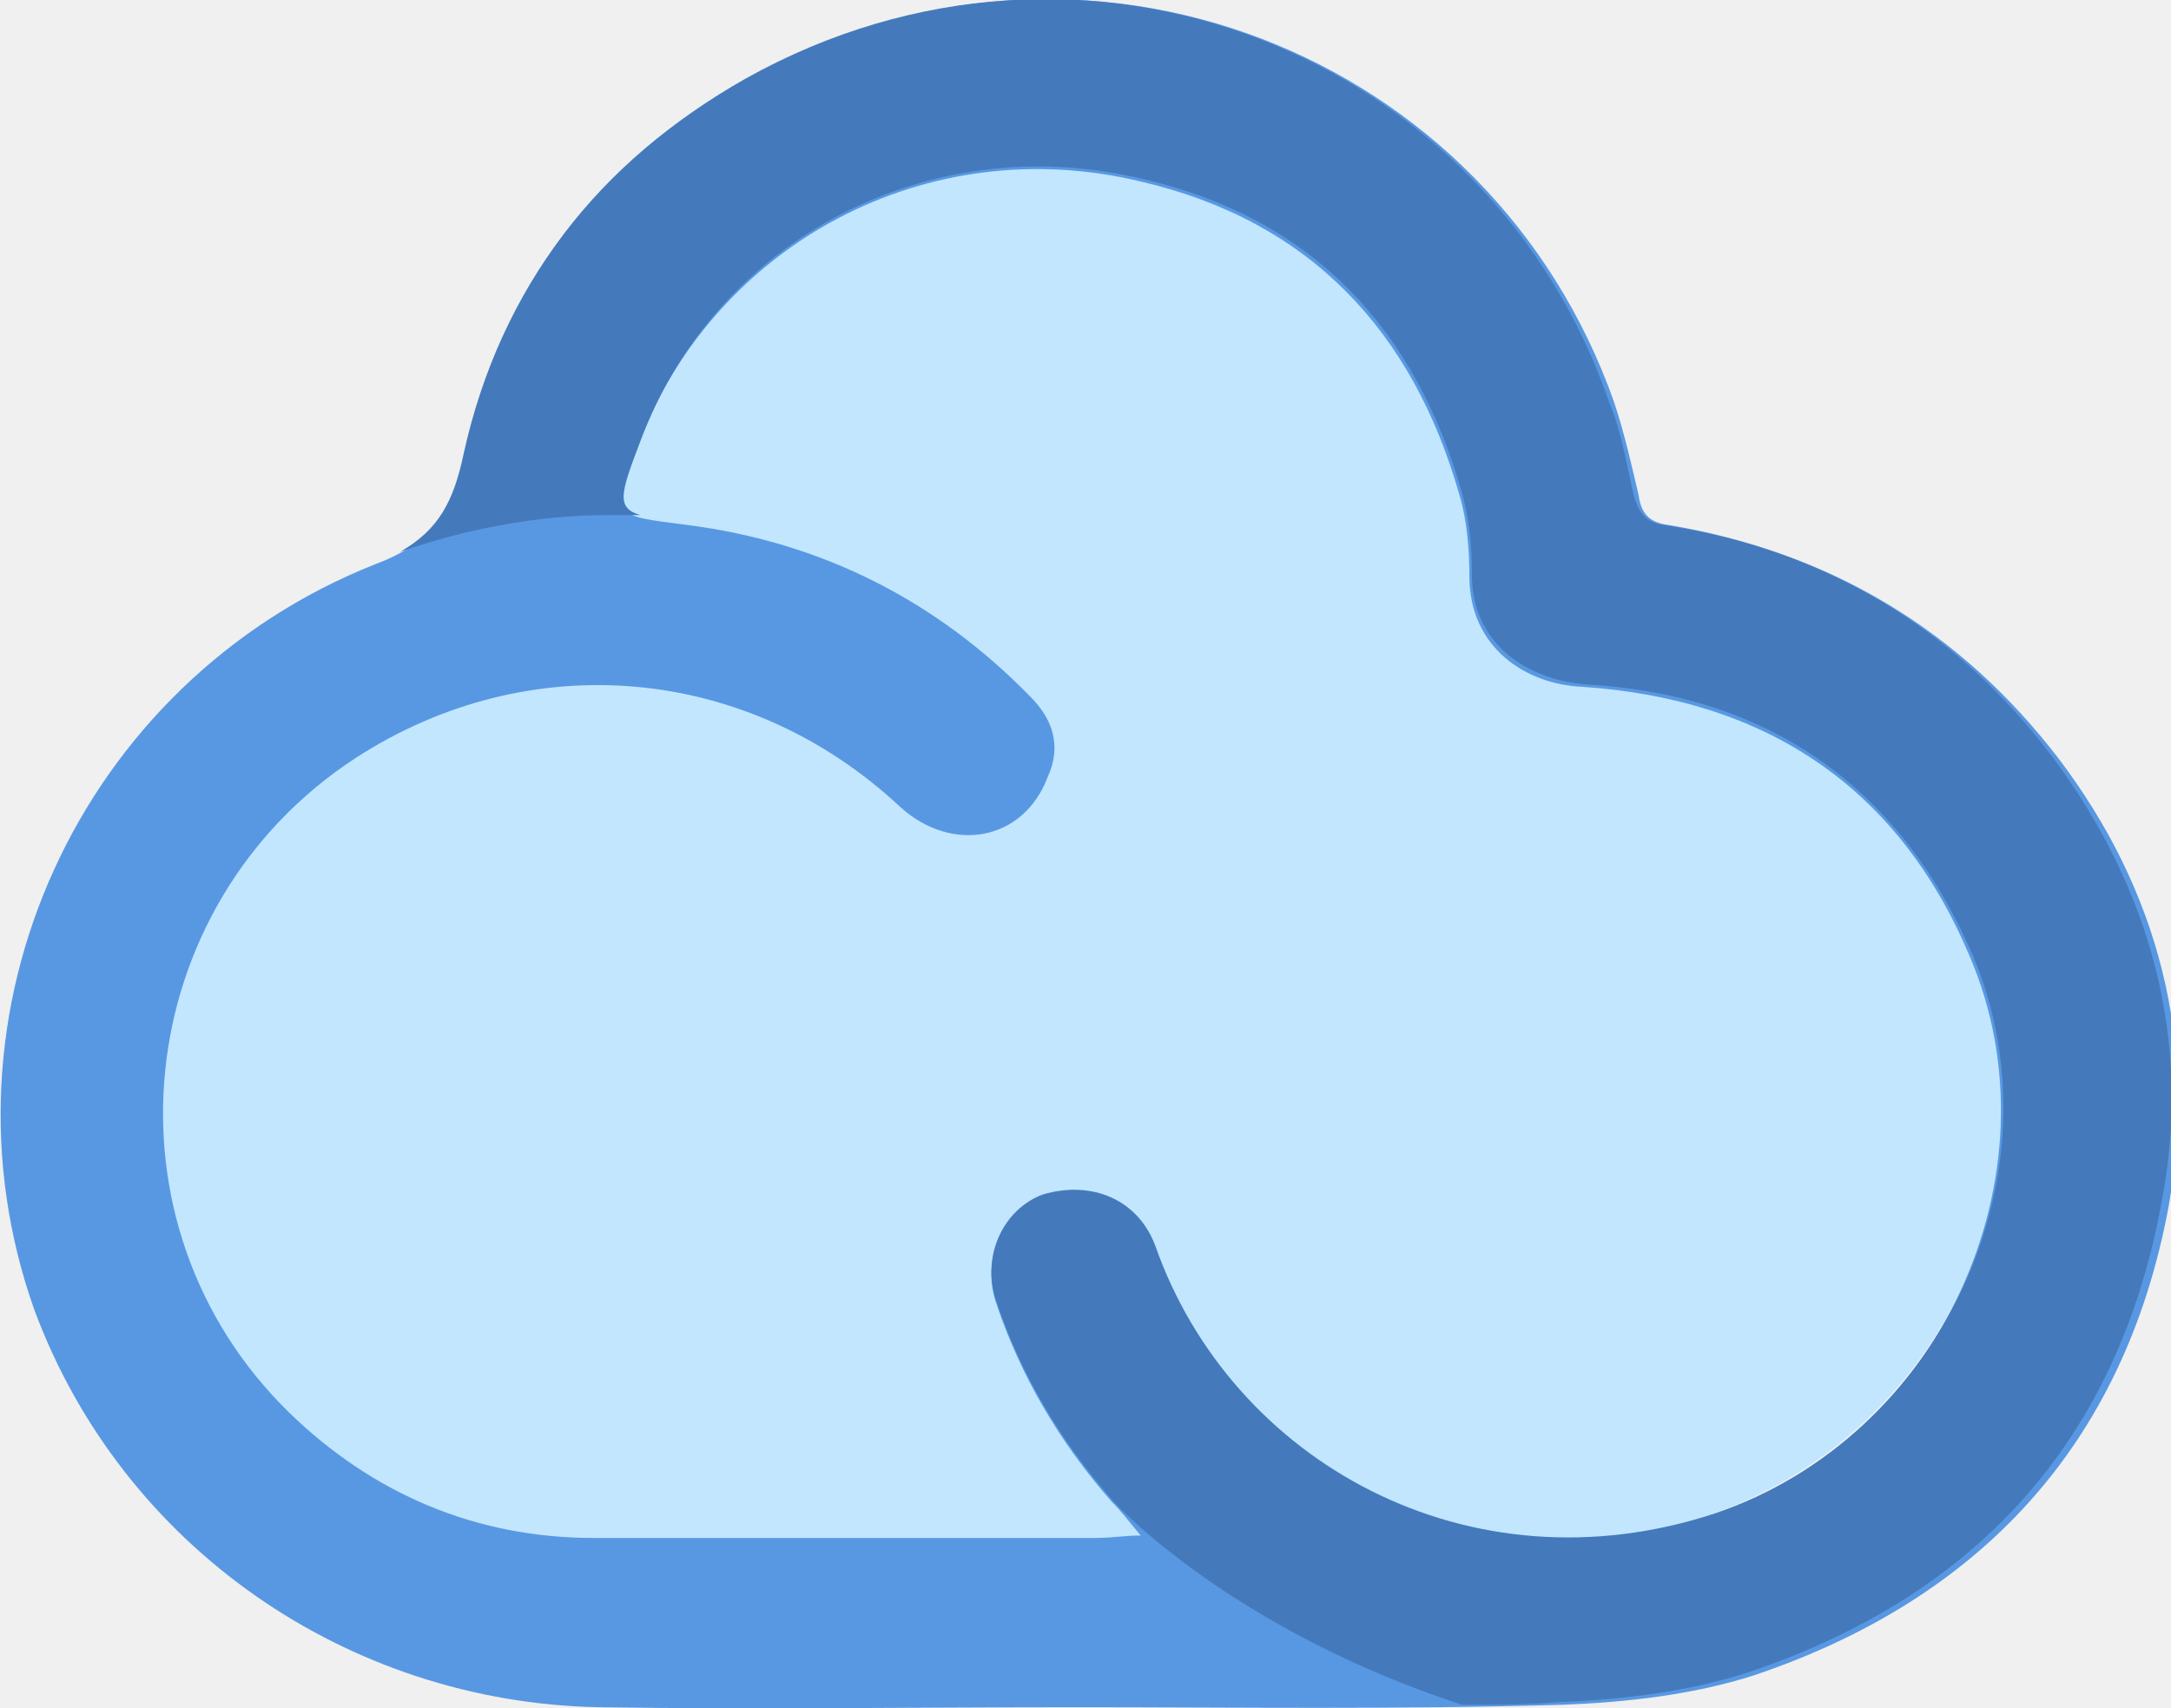
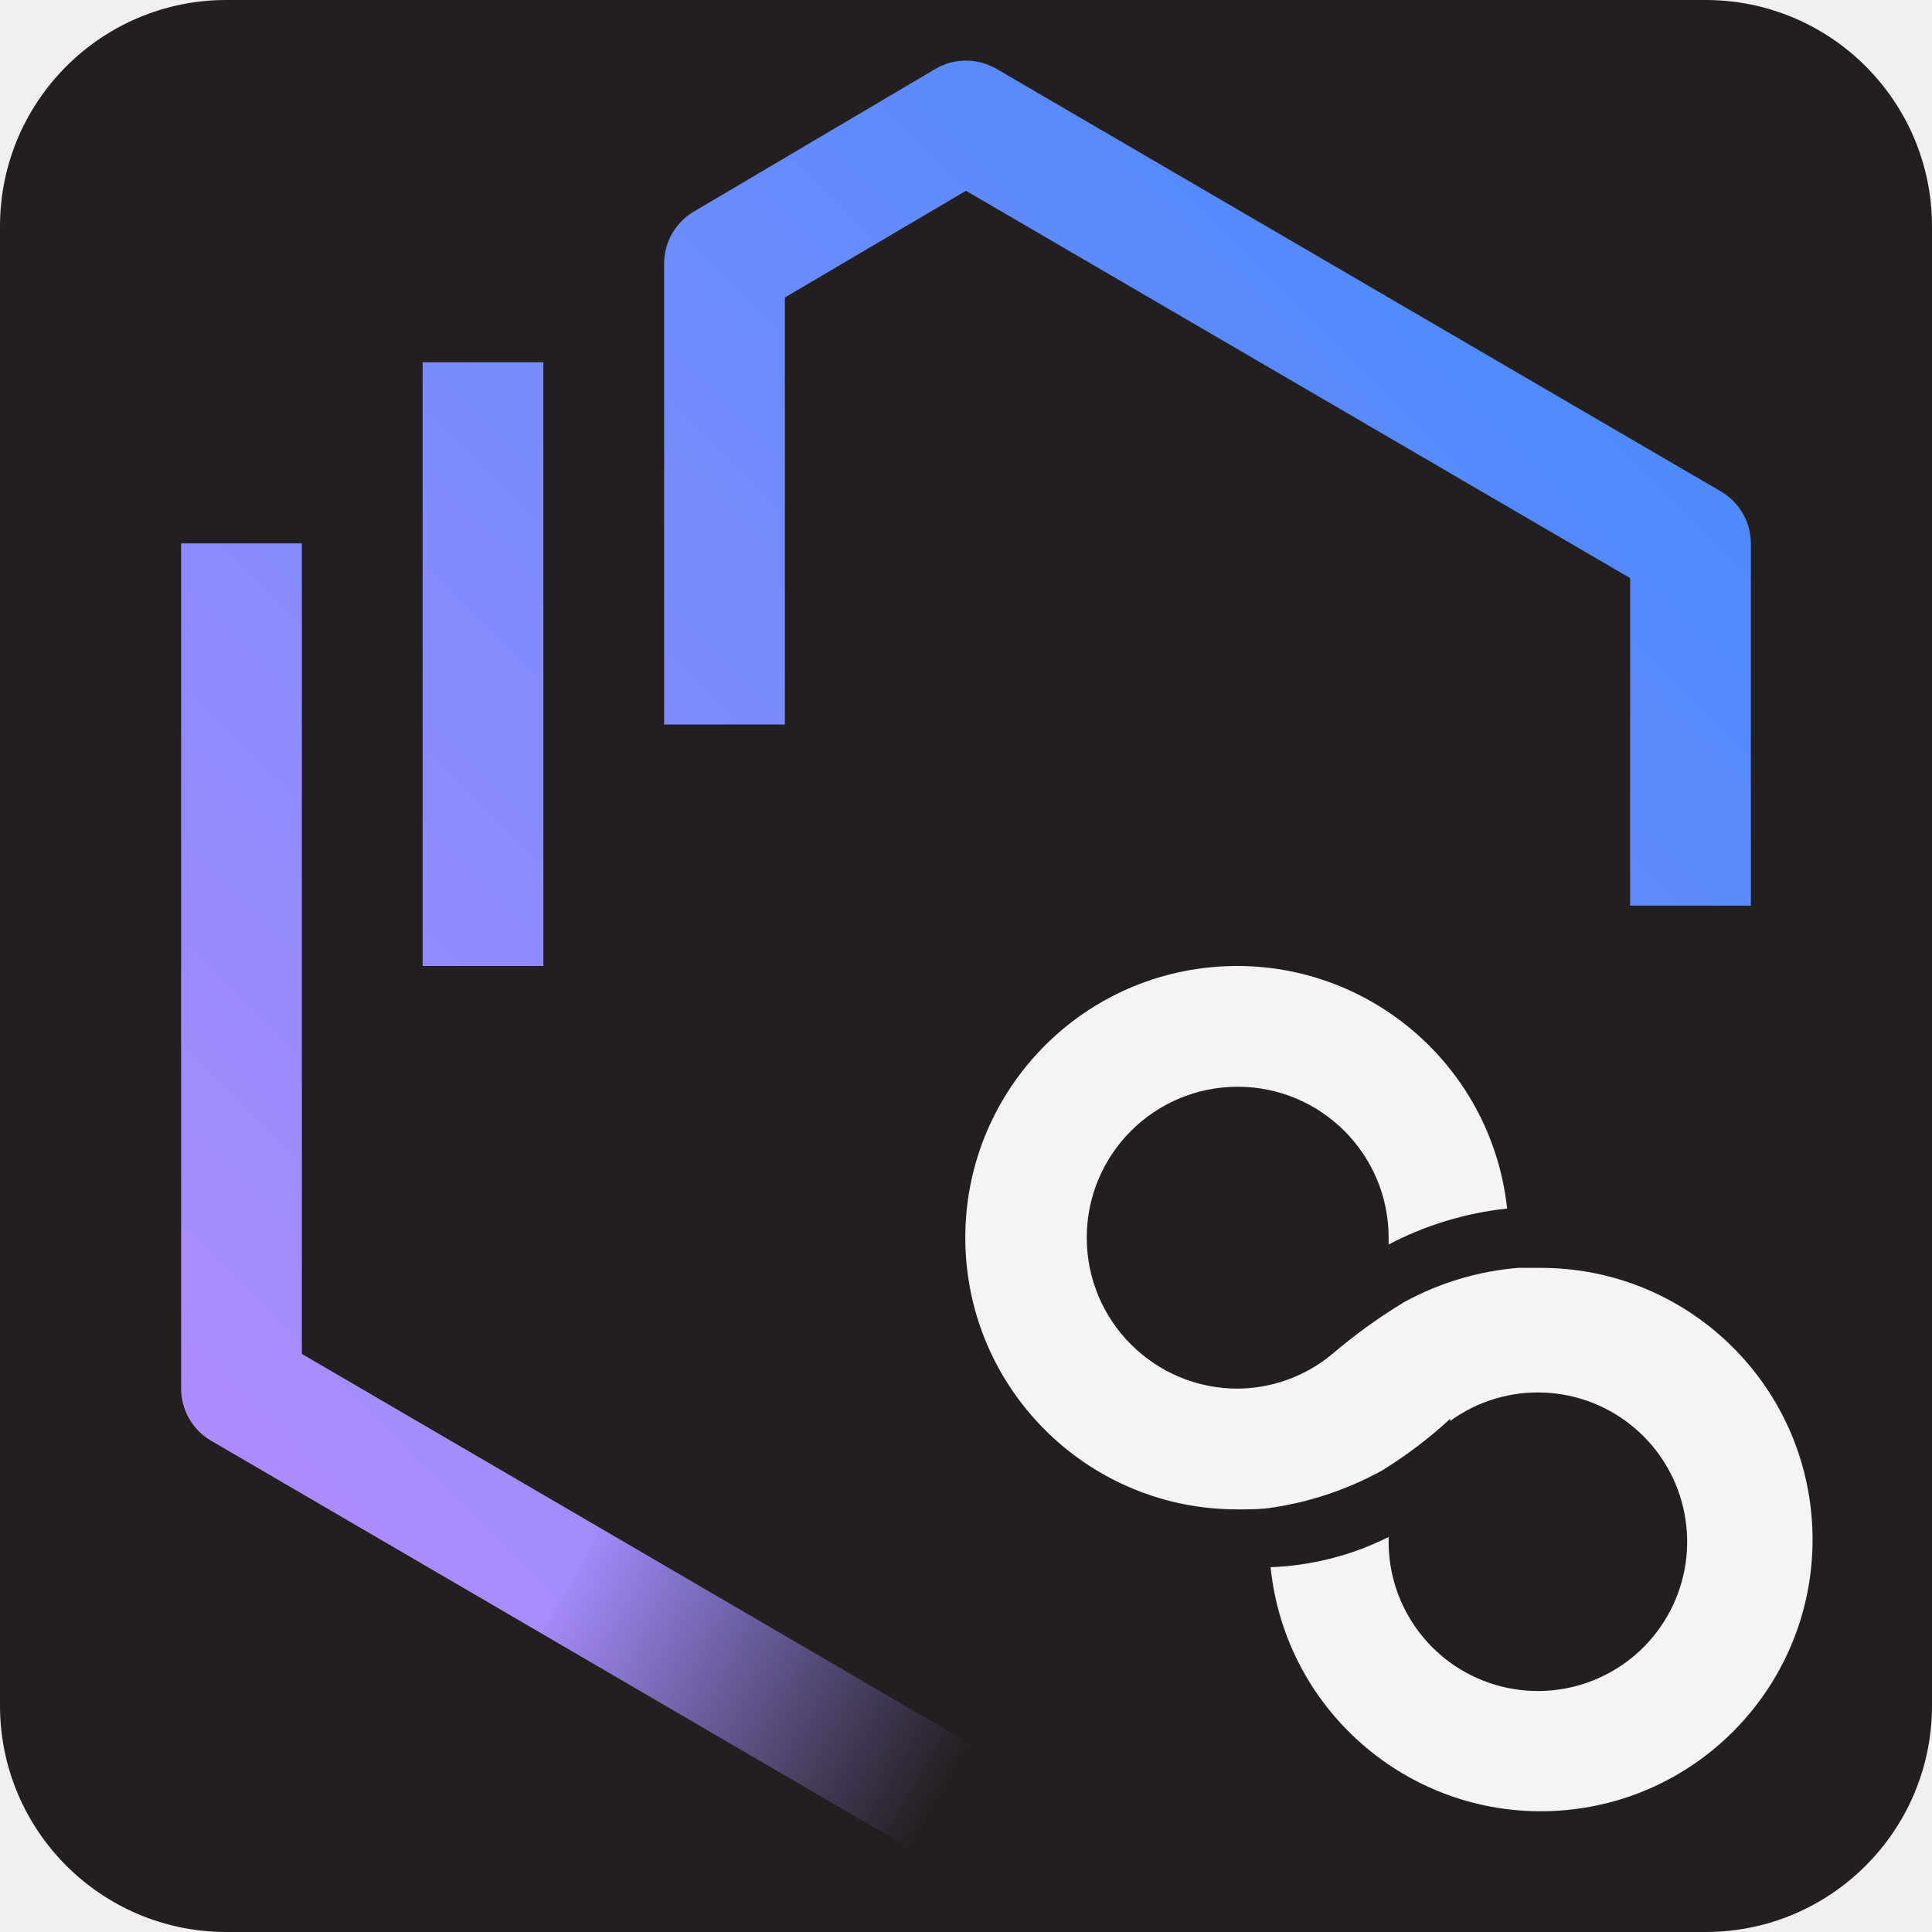
- <svg xmlns="http://www.w3.org/2000/svg" version="1.1" id="Layer_1" x="0px" y="0px" viewBox="0 0 88.5 69.6" style="enable-background:new 0 0 88.5 69.6;" xml:space="preserve">
-   <style type="text/css">
- 	.st0{fill:#C1E6FE;}
- 	.st1{fill:#5898E3;}
- 	.st2{fill:#447ABC;}
- </style>
-   <rect x="21" y="44.6" class="st0" width="46.6" height="21.7" />
-   <path class="st0" d="M63.9,45.1c0,9.7-30,17.6-39.8,17.6S6.5,54.8,6.5,45.1s7.9-17.6,17.6-17.6S63.9,35.3,63.9,45.1z" />
-   <path class="st0" d="M81.6,45.1c0,9.7-7.9,17.6-17.6,17.6s-35.5-7.9-35.5-17.6S54.3,27.5,64,27.5S81.6,35.3,81.6,45.1z" />
-   <ellipse class="st0" cx="43.8" cy="23.7" rx="20.9" ry="19.2" />
-   <g id="RdVmQV_1_">
-     <g>
-       <path class="st1" d="M43.9,69.6c-6.5,0-13,0.1-19.5,0C14.2,69.4,5,63.1,1.4,53.4C-2.9,41.3,3.2,27.8,15.3,23    c2.4-0.9,3.2-2.2,3.7-4.5c1.4-6.8,5.4-12,11.5-15.3c13.8-7.7,30.3-1,35.3,13.2c0.4,1.2,0.7,2.5,1,3.8c0.1,0.7,0.4,1.1,1.2,1.2    c6.6,1.1,11.9,4.3,15.9,9.5c4.1,5.4,5.7,11.6,4.5,18.3c-1.8,9.7-7.7,16-16.9,19.1c-2.5,0.8-5.2,1.1-7.8,1.2    C56.9,69.7,50.4,69.6,43.9,69.6L43.9,69.6z M46.5,62.6c-0.5-0.6-0.8-1-1.2-1.4c-2.1-2.4-3.7-5.1-4.7-8.1c-0.6-1.8,0.3-3.7,1.9-4.3    c1.9-0.7,3.9,0.2,4.6,2.1c3,8.8,12.8,14.2,22.7,10.9c9.2-3,14.3-13.9,10.5-22.8c-2.9-6.9-8.3-10.5-15.8-11    c-2.3-0.1-4.6-1.6-4.6-4.5c0-1.1-0.1-2.3-0.4-3.3c-1.9-6.7-6.1-11.2-13-12.8C37.8,5.3,29.2,9.9,26,18.1c-1.1,3-1.1,2.9,2,3.3    c5.5,0.7,10.2,3.1,14,7c0.9,0.9,1.3,2,0.7,3.3c-1,2.6-3.9,3.1-6,1.2c-6.2-5.8-15.1-6.6-22.2-2c-9.2,6-10.6,19-2.7,26.7    c3.4,3.3,7.6,5.1,12.4,5.1c6.8,0,13.6,0,20.4,0C45.4,62.7,45.8,62.6,46.5,62.6z" />
-     </g>
-   </g>
-   <g>
-     <path class="st2" d="M59.7,69.6C59.7,69.6,59.6,69.6,59.7,69.6c-0.2,0-0.3,0-0.4,0C59.5,69.6,59.6,69.6,59.7,69.6z" />
-     <path class="st2" d="M83.7,30.9c-4-5.3-9.3-8.5-15.9-9.5c-0.7-0.1-1-0.5-1.2-1.2c-0.3-1.3-0.5-2.6-1-3.8   C60.7,2.2,44.2-4.5,30.4,3.2c-6,3.4-10,8.5-11.5,15.3c-0.4,1.9-1,3.1-2.6,4c2.6-0.9,5.5-1.5,8.5-1.5c0.4,0,0.9,0,1.3,0   c-1-0.3-0.8-0.9,0-3C29.2,9.7,37.9,5.2,46.6,7.3c6.9,1.6,11.1,6.1,13,12.8c0.3,1.1,0.4,2.2,0.4,3.3c0,2.9,2.3,4.3,4.6,4.5   c7.4,0.4,12.8,4.1,15.8,11c3.8,8.9-1.3,19.7-10.5,22.8c-10,3.3-19.7-2.1-22.8-10.9c-0.7-1.9-2.6-2.7-4.6-2.1   c-1.6,0.6-2.5,2.5-1.9,4.3c1,3,2.6,5.7,4.7,8.1c0.3,0.4,5.1,5.4,14.3,8.4c1.3,0,2.5,0,3.8-0.1c2.6-0.1,5.3-0.4,7.8-1.2   c9.3-3.1,15.1-9.4,16.9-19.1C89.4,42.5,87.7,36.3,83.7,30.9z" />
+ <svg xmlns="http://www.w3.org/2000/svg" id="Layer_1" data-name="Layer 1" viewBox="0 0 128 128">
+   <defs>
+     <style>.cls-1{fill:#fff}.cls-2{fill:url(#linear-gradient)}.cls-3{fill:#231f20}.cls-4{fill:#f4f4f4}.cls-5{mask:url(#mask)}.cls-6{fill:url(#linear-gradient-2)}</style>
+     <linearGradient id="linear-gradient" x1="79.53" x2="94.99" y1="130.54" y2="139.47" gradientTransform="matrix(0.5, 1.56, -0.87, 0.9, 124.37, -144.26)" gradientUnits="userSpaceOnUse">
+       <stop offset="0" stop-opacity="0" />
+       <stop offset=".9" />
+     </linearGradient>
+     <mask id="mask" width="128" height="128" x="0" y="0" maskUnits="userSpaceOnUse">
+       <path d="M116,60h-8V38.3L64,12.64,52,19.71V48H44V17.42A4,4,0,0,1,46,14L62,4.55a4,4,0,0,1,4,0l48,28A4,4,0,0,1,116,36Z" class="cls-1" />
+       <rect width="8" height="40" x="28" y="24" class="cls-1" />
+       <path d="M62,123.46l-48-28A4,4,0,0,1,12,92V36h8V89.7l46,26.84Z" class="cls-1" />
+       <rect width="12.2" height="32.25" x="44.99" y="98" class="cls-2" transform="translate(-73.29 101.3) rotate(-60)" />
+     </mask>
+     <linearGradient id="linear-gradient-2" x2="128" y1="128" gradientUnits="userSpaceOnUse">
+       <stop offset=".1" stop-color="#b98cfd" />
+       <stop offset=".9" stop-color="#418afc" />
+     </linearGradient>
+   </defs>
+   <rect width="128" height="128" class="cls-3" rx="15" />
+   <path d="M102.08,84h0s-.72,0-1.5,0a19,19,0,0,0-7.52,2.25,36.64,36.64,0,0,0-4.87,3.52A9.9,9.9,0,0,1,82,92,10,10,0,1,1,92,82c0,.15,0,.29,0,.45a21.92,21.92,0,0,1,7.85-2.38A18,18,0,1,0,82,100l.43,0h0s.77,0,1.45-.06a21.73,21.73,0,0,0,7.71-2.53A29.38,29.38,0,0,0,96.08,94v.14A9.89,9.89,0,1,1,92,102c0-.06,0-.11,0-.17a19,19,0,0,1-7.82,2A18,18,0,1,0,102.08,84Z" class="cls-4" />
+   <g class="cls-5">
+     <rect width="128" height="128" class="cls-6" />
  </g>
</svg>
